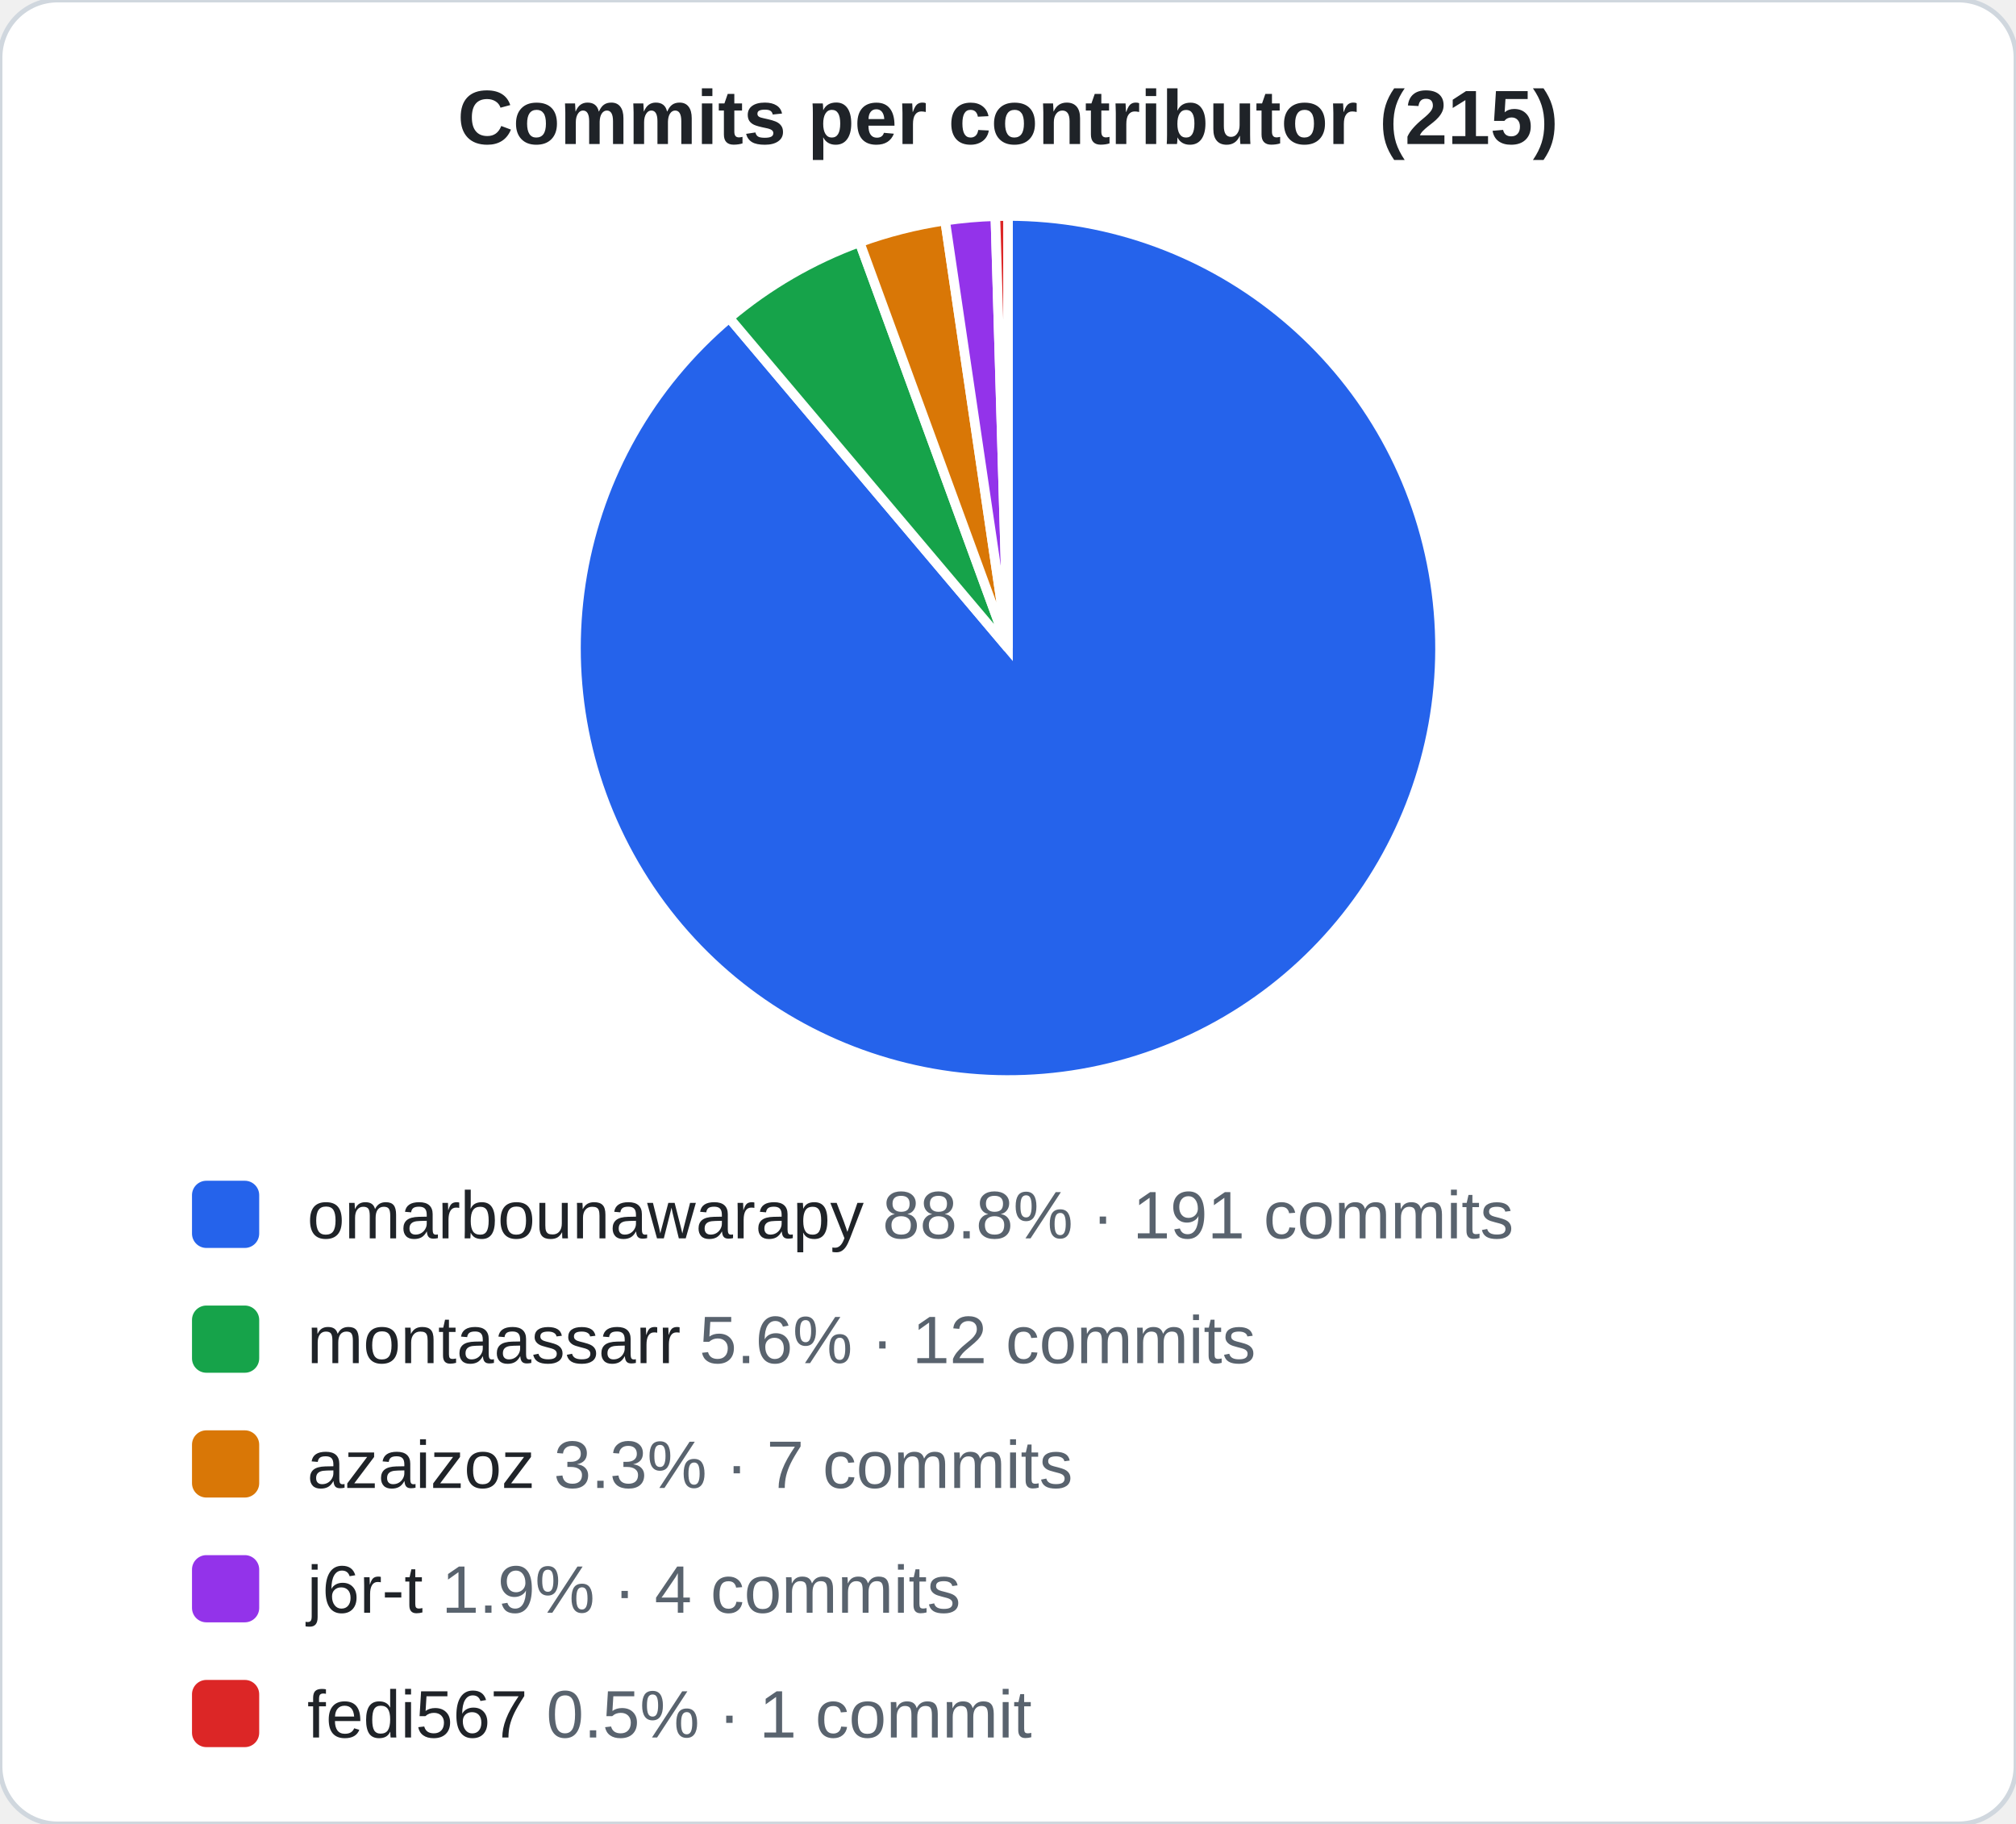
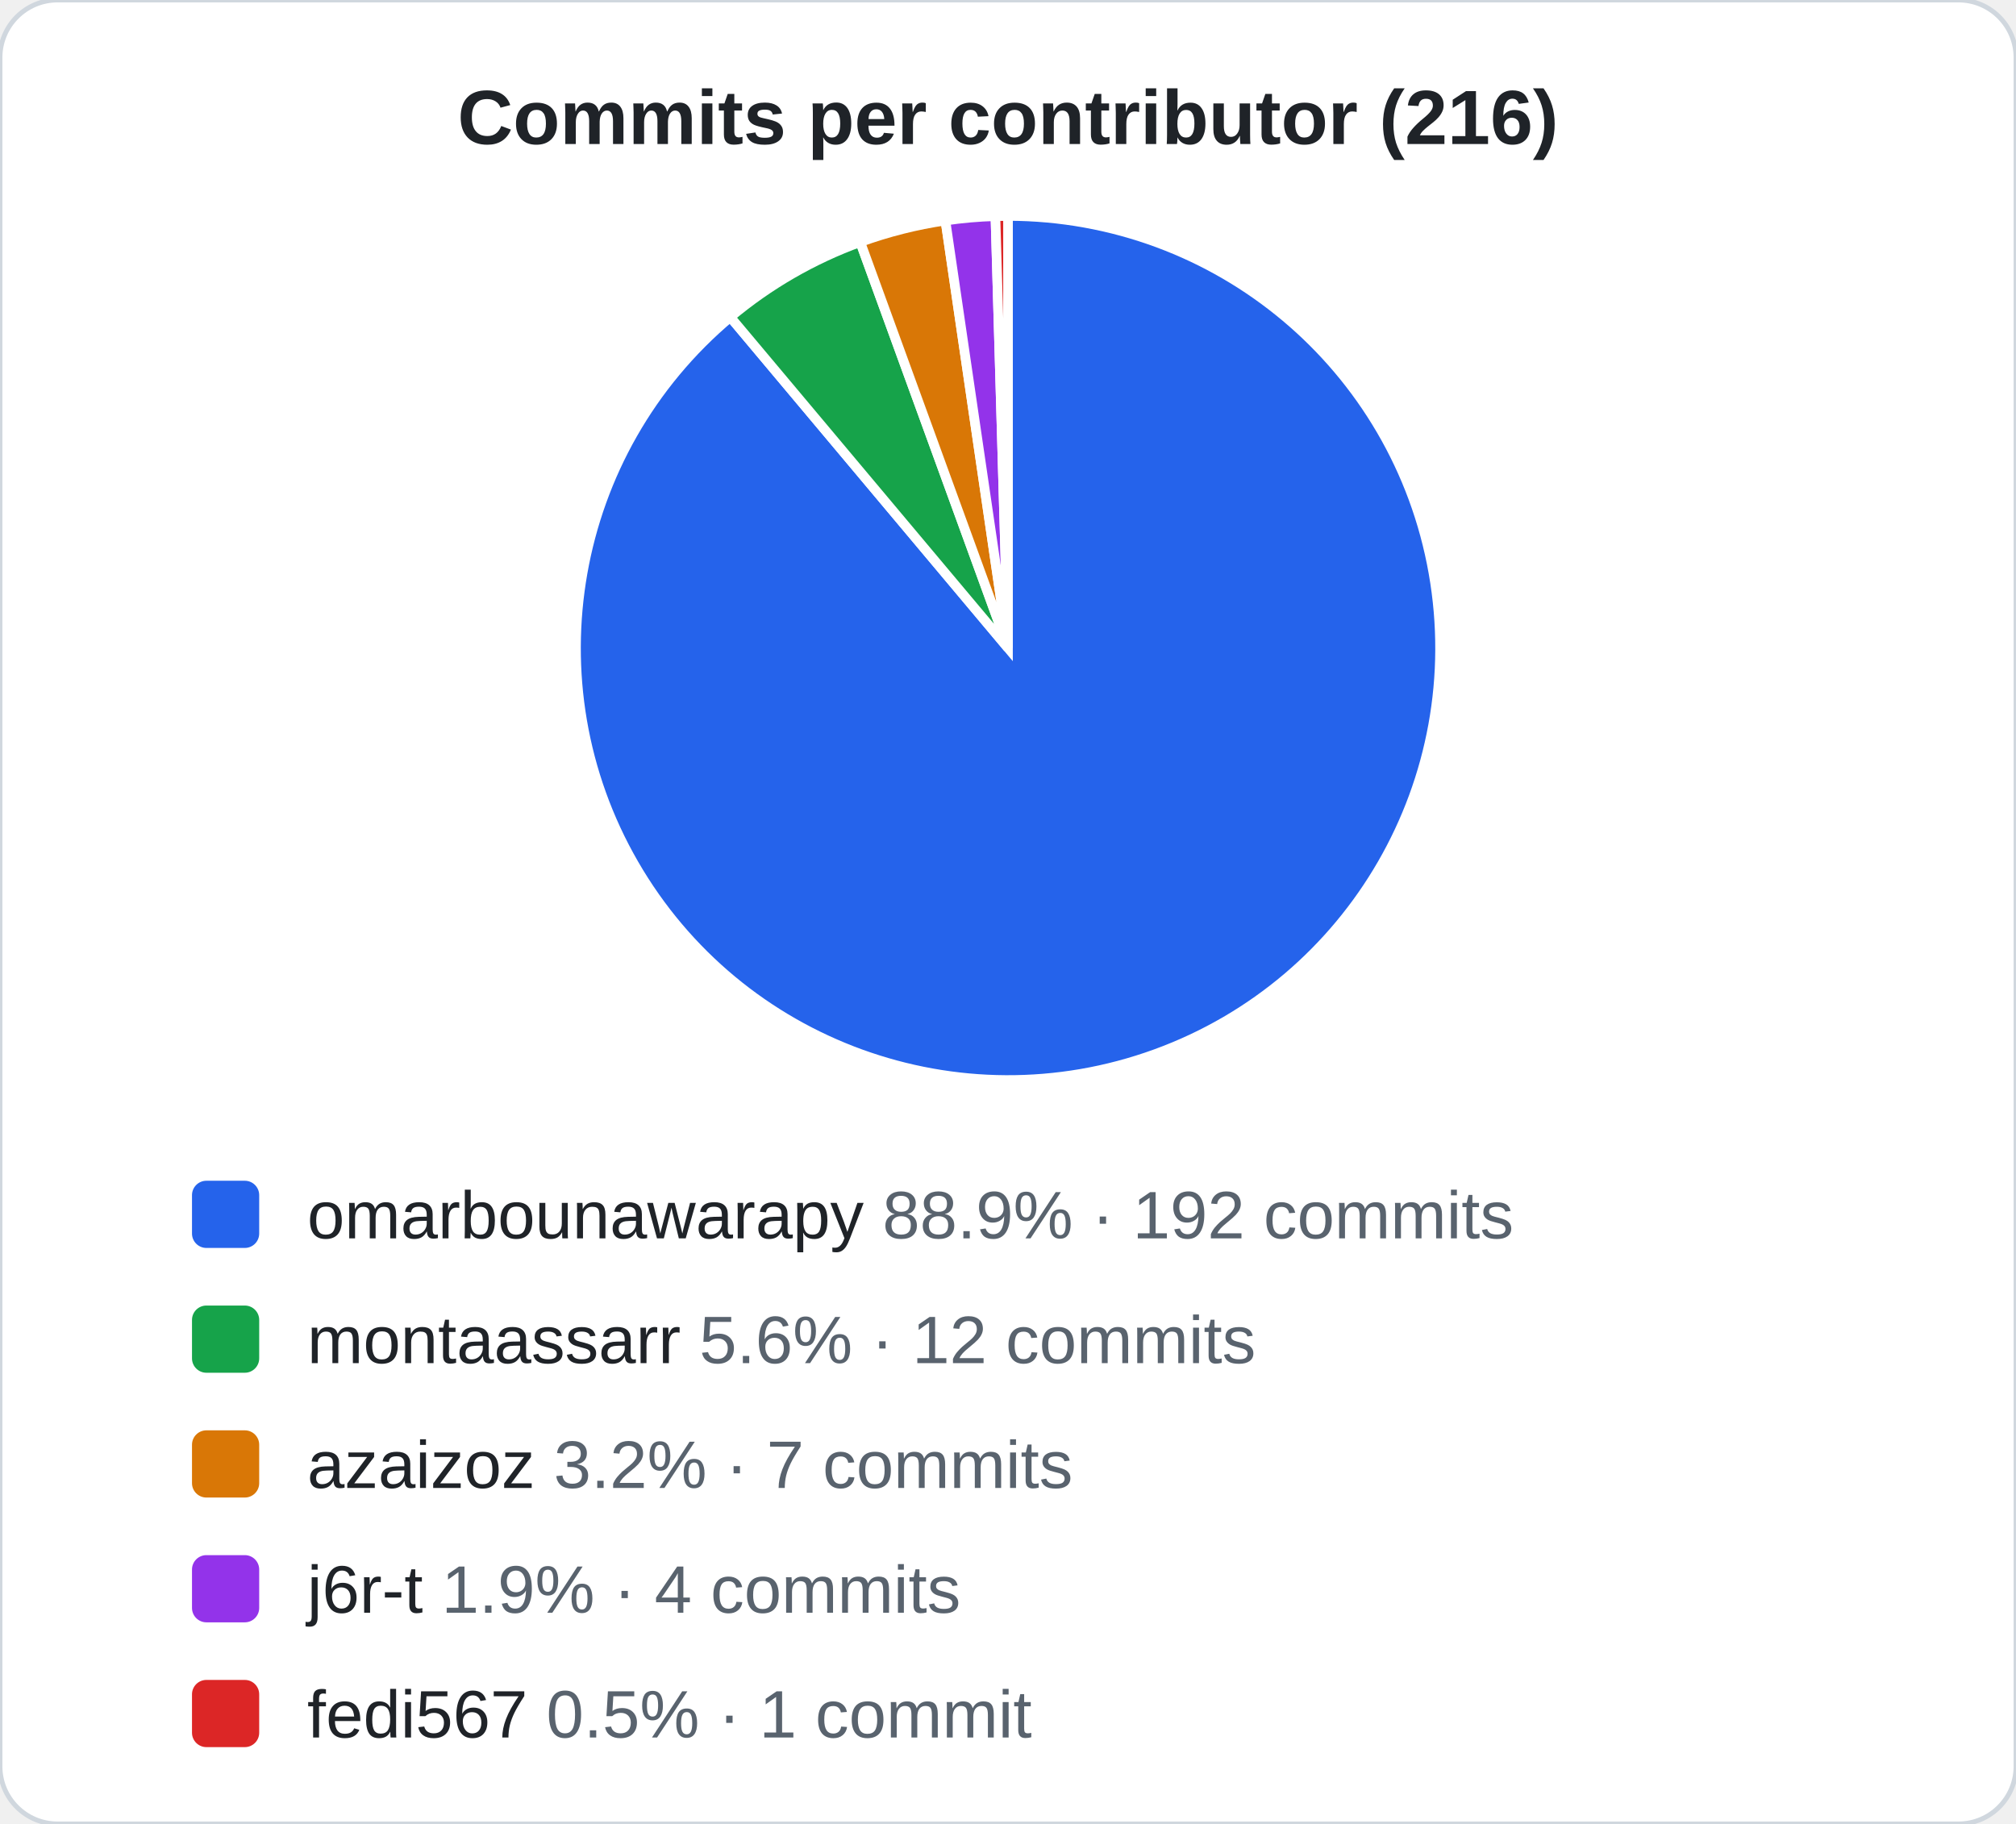
<svg xmlns="http://www.w3.org/2000/svg" width="420" height="380" viewBox="0 0 420 380" role="img" aria-labelledby="t">
  <rect width="420" height="380" rx="12" fill="#ffffff" stroke="#d0d7de" />
-   <text x="210" y="30" text-anchor="middle" font-family="Arial,Helvetica,sans-serif" font-size="16" font-weight="700" fill="#1f2328">Commits per contributor (215)</text>
-   <path d="M210.0,135.0 L210.00,45.00 A90,90 0 1 1 151.93,66.24 Z" fill="#2563eb" stroke="#ffffff" stroke-width="2" />
+   <text x="210" y="30" text-anchor="middle" font-family="Arial,Helvetica,sans-serif" font-size="16" font-weight="700" fill="#1f2328">Commits per contributor (216)</text>
+   <path d="M210.0,135.0 L210.00,45.00 A90,90 0 1 1 152.15,66.06 Z" fill="#2563eb" stroke="#ffffff" stroke-width="2" />
  <rect x="40" y="246" width="14" height="14" rx="3" fill="#2563eb" />
-   <text x="64" y="258" font-family="Arial,Helvetica,sans-serif" font-size="14" fill="#1f2328">omarbounawarapy <tspan fill="#59636e">88.8% · 191 commits</tspan>
+   <text x="64" y="258" font-family="Arial,Helvetica,sans-serif" font-size="14" fill="#1f2328">omarbounawarapy <tspan fill="#59636e">88.9% · 192 commits</tspan>
  </text>
-   <path d="M210.0,135.0 L151.93,66.24 A90,90 0 0 1 179.08,50.48 Z" fill="#16a34a" stroke="#ffffff" stroke-width="2" />
+   <path d="M210.0,135.0 L152.15,66.06 A90,90 0 0 1 179.22,50.43 Z" fill="#16a34a" stroke="#ffffff" stroke-width="2" />
  <rect x="40" y="272" width="14" height="14" rx="3" fill="#16a34a" />
  <text x="64" y="284" font-family="Arial,Helvetica,sans-serif" font-size="14" fill="#1f2328">montaassarr <tspan fill="#59636e">5.6% · 12 commits</tspan>
  </text>
-   <path d="M210.0,135.0 L179.08,50.48 A90,90 0 0 1 196.90,45.96 Z" fill="#d97706" stroke="#ffffff" stroke-width="2" />
+   <path d="M210.0,135.0 L179.22,50.43 A90,90 0 0 1 196.96,45.95 Z" fill="#d97706" stroke="#ffffff" stroke-width="2" />
  <rect x="40" y="298" width="14" height="14" rx="3" fill="#d97706" />
-   <text x="64" y="310" font-family="Arial,Helvetica,sans-serif" font-size="14" fill="#1f2328">azaizoz <tspan fill="#59636e">3.3% · 7 commits</tspan>
+   <text x="64" y="310" font-family="Arial,Helvetica,sans-serif" font-size="14" fill="#1f2328">azaizoz <tspan fill="#59636e">3.2% · 7 commits</tspan>
  </text>
-   <path d="M210.0,135.0 L196.90,45.96 A90,90 0 0 1 207.37,45.04 Z" fill="#9333ea" stroke="#ffffff" stroke-width="2" />
+   <path d="M210.0,135.0 L196.96,45.95 A90,90 0 0 1 207.38,45.04 Z" fill="#9333ea" stroke="#ffffff" stroke-width="2" />
  <rect x="40" y="324" width="14" height="14" rx="3" fill="#9333ea" />
  <text x="64" y="336" font-family="Arial,Helvetica,sans-serif" font-size="14" fill="#1f2328">j6r-t <tspan fill="#59636e">1.9% · 4 commits</tspan>
  </text>
-   <path d="M210.0,135.0 L207.37,45.04 A90,90 0 0 1 210.00,45.00 Z" fill="#dc2626" stroke="#ffffff" stroke-width="2" />
+   <path d="M210.0,135.0 L207.38,45.04 A90,90 0 0 1 210.00,45.00 Z" fill="#dc2626" stroke="#ffffff" stroke-width="2" />
  <rect x="40" y="350" width="14" height="14" rx="3" fill="#dc2626" />
  <text x="64" y="362" font-family="Arial,Helvetica,sans-serif" font-size="14" fill="#1f2328">fedi567 <tspan fill="#59636e">0.5% · 1 commit</tspan>
  </text>
</svg>
